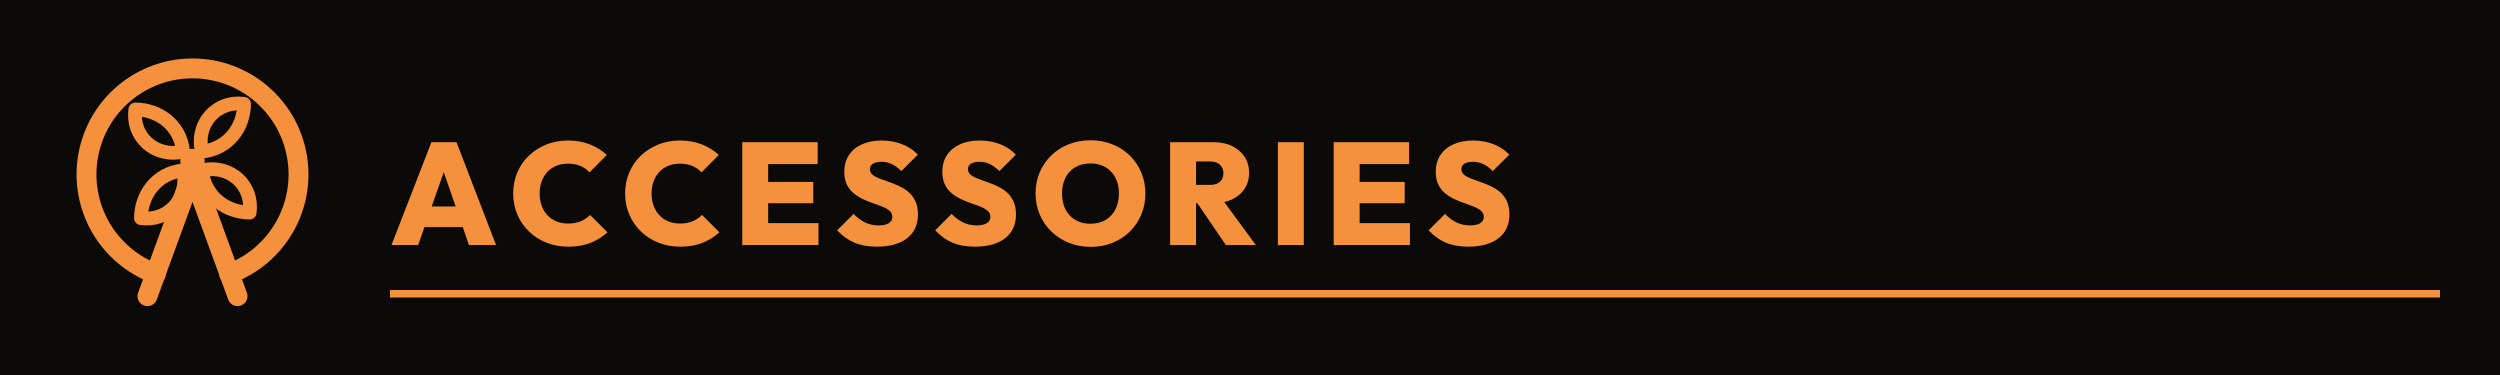
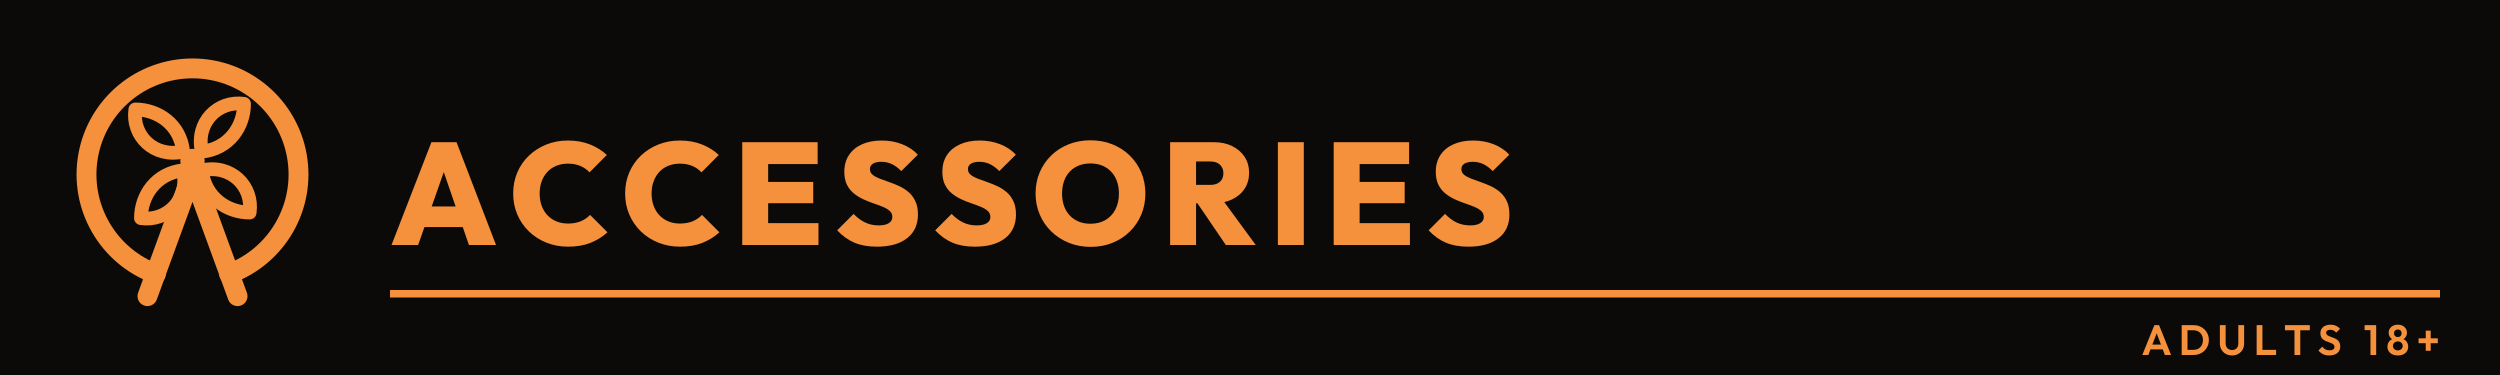
<svg xmlns="http://www.w3.org/2000/svg" viewBox="0 0 1000 150" width="1000mm" height="150mm" color="#f5913c">
  <rect width="1000" height="150" fill="#0c0a09" />
  <g transform="translate(24 22) scale(1.06)">
    <g fill="none" stroke="currentColor" stroke-linecap="round" stroke-linejoin="round">
      <path d="M 36.2 82.6 A 40 40 0 1 1 63.8 82.6" stroke-width="7.5" />
      <path d="M 33 91 L 50 44.5 L 67 91" stroke-width="7.5" />
      <g transform="translate(50 40)">
        <path d="M5 0 C 11 -9.5, 23 -9.5, 29 -1.5 C 23 4.5, 13 6.5, 5 0 Z" transform="rotate(-45)" stroke-width="5.2" />
        <path d="M5 0 C 11 -9.5, 23 -9.5, 29 -1.5 C 23 4.5, 13 6.5, 5 0 Z" transform="rotate(45)" stroke-width="5.2" />
        <path d="M5 0 C 11 -9.5, 23 -9.5, 29 -1.5 C 23 4.5, 13 6.5, 5 0 Z" transform="rotate(135)" stroke-width="5.2" />
        <path d="M5 0 C 11 -9.5, 23 -9.5, 29 -1.5 C 23 4.5, 13 6.5, 5 0 Z" transform="rotate(225)" stroke-width="5.2" />
        <circle r="4.6" fill="currentColor" stroke="none" />
      </g>
    </g>
  </g>
  <path d="M0.61 0 16.57 -41.12H26.61L42.41 0H31.57L19.66 -34.54H23.4L11.25 0ZM10.32 -7.18V-15.41H33.02V-7.18ZM71.27 0.67Q66.6 0.67 62.6 -0.93Q58.59 -2.52 55.59 -5.42Q52.59 -8.31 50.93 -12.19Q49.27 -16.08 49.27 -20.6Q49.27 -25.17 50.93 -29.04Q52.59 -32.9 55.57 -35.74Q58.55 -38.58 62.53 -40.19Q66.51 -41.79 71.18 -41.79Q76.02 -41.79 79.92 -40.25Q83.82 -38.72 86.74 -36.02L79.82 -29.06Q78.33 -30.68 76.18 -31.61Q74.04 -32.54 71.18 -32.54Q68.69 -32.54 66.61 -31.71Q64.53 -30.89 63.02 -29.31Q61.52 -27.74 60.69 -25.53Q59.86 -23.32 59.86 -20.6Q59.86 -17.85 60.69 -15.64Q61.52 -13.43 63.02 -11.85Q64.53 -10.28 66.61 -9.43Q68.69 -8.58 71.18 -8.58Q74.07 -8.58 76.26 -9.48Q78.45 -10.37 80.03 -12.04L86.99 -5.08Q83.98 -2.36 80.17 -0.85Q76.36 0.67 71.27 0.67ZM116.04 0.67Q111.37 0.67 107.37 -0.93Q103.37 -2.52 100.37 -5.42Q97.37 -8.31 95.71 -12.19Q94.05 -16.08 94.05 -20.6Q94.05 -25.17 95.71 -29.04Q97.37 -32.9 100.35 -35.74Q103.33 -38.58 107.31 -40.19Q111.29 -41.79 115.96 -41.79Q120.8 -41.79 124.7 -40.25Q128.6 -38.72 131.52 -36.02L124.6 -29.06Q123.11 -30.68 120.96 -31.61Q118.81 -32.54 115.96 -32.54Q113.46 -32.54 111.38 -31.71Q109.3 -30.89 107.8 -29.31Q106.3 -27.74 105.47 -25.53Q104.63 -23.32 104.63 -20.6Q104.63 -17.85 105.47 -15.64Q106.3 -13.43 107.8 -11.85Q109.3 -10.28 111.38 -9.43Q113.46 -8.58 115.96 -8.58Q118.84 -8.58 121.03 -9.48Q123.22 -10.37 124.8 -12.04L131.76 -5.08Q128.76 -2.36 124.95 -0.85Q121.13 0.67 116.04 0.67ZM140.9 0V-41.12H151.26V0ZM149.09 0V-8.74H171.39V0ZM149.09 -16.72V-25.23H169.29V-16.72ZM149.09 -32.38V-41.12H171.06V-32.38ZM194.74 0.67Q189.57 0.67 185.8 -0.92Q182.02 -2.51 178.87 -5.87L185.44 -12.44Q187.56 -10.22 190.01 -9.03Q192.46 -7.84 195.49 -7.84Q198.11 -7.84 199.53 -8.74Q200.94 -9.63 200.94 -11.19Q200.94 -12.66 199.9 -13.61Q198.85 -14.56 197.14 -15.27Q195.43 -15.98 193.37 -16.67Q191.31 -17.36 189.28 -18.31Q187.24 -19.26 185.53 -20.64Q183.82 -22.03 182.77 -24.12Q181.73 -26.22 181.73 -29.3Q181.73 -33.2 183.61 -36.01Q185.48 -38.82 188.85 -40.3Q192.21 -41.79 196.66 -41.79Q201.14 -41.79 204.91 -40.29Q208.68 -38.79 211.13 -36.13L204.52 -29.57Q202.65 -31.45 200.75 -32.36Q198.84 -33.28 196.53 -33.28Q194.43 -33.28 193.2 -32.54Q191.97 -31.8 191.97 -30.38Q191.97 -29 193.01 -28.13Q194.05 -27.26 195.76 -26.59Q197.48 -25.91 199.53 -25.22Q201.59 -24.52 203.63 -23.58Q205.67 -22.65 207.38 -21.2Q209.09 -19.75 210.13 -17.56Q211.18 -15.37 211.18 -12.21Q211.18 -6.1 206.84 -2.72Q202.51 0.67 194.74 0.67ZM233.94 0.67Q228.78 0.67 225 -0.92Q221.23 -2.51 218.08 -5.87L224.65 -12.44Q226.77 -10.22 229.22 -9.03Q231.67 -7.84 234.7 -7.84Q237.32 -7.84 238.74 -8.74Q240.15 -9.63 240.15 -11.19Q240.15 -12.66 239.11 -13.61Q238.06 -14.56 236.35 -15.27Q234.64 -15.98 232.58 -16.67Q230.52 -17.36 228.48 -18.31Q226.45 -19.26 224.74 -20.64Q223.02 -22.03 221.98 -24.12Q220.94 -26.22 220.94 -29.3Q220.94 -33.2 222.81 -36.01Q224.69 -38.82 228.06 -40.3Q231.42 -41.79 235.87 -41.79Q240.35 -41.79 244.12 -40.29Q247.89 -38.79 250.34 -36.13L243.73 -29.57Q241.86 -31.45 239.95 -32.36Q238.05 -33.28 235.74 -33.28Q233.64 -33.28 232.41 -32.54Q231.17 -31.8 231.17 -30.38Q231.17 -29 232.22 -28.13Q233.26 -27.26 234.97 -26.59Q236.68 -25.91 238.74 -25.22Q240.8 -24.52 242.84 -23.58Q244.88 -22.65 246.59 -21.2Q248.3 -19.75 249.34 -17.56Q250.39 -15.37 250.39 -12.21Q250.39 -6.1 246.05 -2.72Q241.72 0.67 233.94 0.67ZM280.3 0.75Q275.56 0.75 271.55 -0.87Q267.54 -2.49 264.55 -5.39Q261.55 -8.28 259.89 -12.19Q258.23 -16.1 258.23 -20.62Q258.23 -25.19 259.87 -29.04Q261.51 -32.9 264.47 -35.79Q267.44 -38.69 271.44 -40.28Q275.44 -41.88 280.18 -41.88Q284.93 -41.88 288.93 -40.28Q292.93 -38.69 295.9 -35.79Q298.87 -32.9 300.51 -29.01Q302.15 -25.13 302.15 -20.56Q302.15 -16.04 300.51 -12.15Q298.87 -8.27 295.91 -5.36Q292.94 -2.45 288.96 -0.85Q284.98 0.75 280.3 0.75ZM280.18 -8.5Q283.65 -8.5 286.21 -10Q288.77 -11.51 290.17 -14.25Q291.57 -16.98 291.57 -20.62Q291.57 -23.33 290.77 -25.53Q289.97 -27.74 288.46 -29.33Q286.96 -30.93 284.87 -31.78Q282.78 -32.62 280.18 -32.62Q276.73 -32.62 274.17 -31.15Q271.61 -29.67 270.21 -26.96Q268.82 -24.26 268.82 -20.62Q268.82 -17.86 269.61 -15.62Q270.41 -13.38 271.91 -11.8Q273.41 -10.21 275.51 -9.35Q277.6 -8.5 280.18 -8.5ZM320.25 -16.66V-24.04H328.08Q330.63 -24.04 331.99 -25.31Q333.36 -26.58 333.36 -28.72Q333.36 -30.8 332 -32.1Q330.64 -33.41 328.09 -33.41H320.25V-41.12H329.56Q333.73 -41.12 336.89 -39.56Q340.05 -38 341.84 -35.26Q343.64 -32.51 343.64 -28.88Q343.64 -25.22 341.82 -22.48Q340.01 -19.73 336.76 -18.2Q333.51 -16.66 329.12 -16.66ZM312.05 0V-41.12H322.42V0ZM334.33 0 322.34 -17.63 331.72 -19.89 346.3 0ZM355.15 0V-41.12H365.52V0ZM377.48 0V-41.12H387.85V0ZM385.67 0V-8.74H407.97V0ZM385.67 -16.72V-25.23H405.87V-16.72ZM385.67 -32.38V-41.12H407.64V-32.38ZM431.32 0.67Q426.16 0.67 422.38 -0.92Q418.6 -2.51 415.45 -5.87L422.02 -12.44Q424.14 -10.22 426.59 -9.03Q429.04 -7.84 432.07 -7.84Q434.7 -7.84 436.11 -8.74Q437.52 -9.63 437.52 -11.19Q437.52 -12.66 436.48 -13.61Q435.44 -14.56 433.72 -15.27Q432.01 -15.98 429.95 -16.67Q427.9 -17.36 425.86 -18.31Q423.82 -19.26 422.11 -20.64Q420.4 -22.03 419.35 -24.12Q418.31 -26.22 418.31 -29.3Q418.31 -33.2 420.19 -36.01Q422.07 -38.82 425.43 -40.3Q428.79 -41.79 433.25 -41.79Q437.73 -41.79 441.5 -40.29Q445.27 -38.79 447.72 -36.13L441.1 -29.57Q439.23 -31.45 437.33 -32.36Q435.42 -33.28 433.12 -33.28Q431.01 -33.28 429.78 -32.54Q428.55 -31.8 428.55 -30.38Q428.55 -29 429.59 -28.13Q430.64 -27.26 432.35 -26.59Q434.06 -25.91 436.12 -25.22Q438.18 -24.52 440.21 -23.58Q442.25 -22.65 443.96 -21.2Q445.67 -19.75 446.72 -17.56Q447.76 -15.37 447.76 -12.21Q447.76 -6.1 443.42 -2.72Q439.09 0.67 431.32 0.67Z" transform="translate(156.00 98.00)" fill="currentColor" />
  <rect x="156" y="116" width="820" height="3" fill="currentColor" />
+   <path d="M0.33 0 5.16 -11.95H7.04L11.83 0H9.36L5.66 -9.8H6.5L2.75 0ZM2.89 -2.23V-4.17H9.31V-2.23ZM17.67 0V-2.06H20.72Q21.88 -2.06 22.75 -2.54Q23.62 -3.03 24.1 -3.91Q24.58 -4.8 24.58 -5.99Q24.58 -7.17 24.09 -8.05Q23.6 -8.93 22.73 -9.41Q21.87 -9.89 20.72 -9.89H17.63V-11.95H20.76Q22.09 -11.95 23.22 -11.51Q24.34 -11.06 25.18 -10.26Q26.02 -9.45 26.49 -8.36Q26.95 -7.28 26.95 -5.98Q26.95 -4.69 26.49 -3.59Q26.02 -2.5 25.19 -1.69Q24.36 -0.89 23.23 -0.44Q22.1 0 20.8 0ZM16.09 0V-11.95H18.41V0ZM36.23 0.18Q34.82 0.18 33.72 -0.44Q32.62 -1.07 31.99 -2.15Q31.36 -3.24 31.36 -4.62V-11.95H33.67V-4.56Q33.67 -3.76 34.01 -3.18Q34.35 -2.6 34.93 -2.29Q35.51 -1.97 36.23 -1.97Q36.96 -1.97 37.52 -2.28Q38.09 -2.6 38.42 -3.18Q38.74 -3.76 38.74 -4.54V-11.95H41.06V-4.6Q41.06 -3.22 40.44 -2.14Q39.82 -1.07 38.73 -0.44Q37.65 0.18 36.23 0.18ZM46.07 0V-11.95H48.38V0ZM47.77 0V-2.06H53.85V0ZM61.2 0V-11.7H63.52V0ZM57.39 -9.89V-11.95H67.34V-9.89ZM75.11 0.18Q73.67 0.18 72.64 -0.32Q71.62 -0.81 70.79 -1.8L72.31 -3.32Q72.85 -2.63 73.54 -2.25Q74.23 -1.87 75.23 -1.87Q76.15 -1.87 76.68 -2.22Q77.21 -2.58 77.21 -3.21Q77.21 -3.75 76.9 -4.09Q76.59 -4.44 76.09 -4.67Q75.59 -4.9 74.99 -5.1Q74.38 -5.3 73.78 -5.56Q73.18 -5.81 72.68 -6.2Q72.18 -6.58 71.87 -7.18Q71.57 -7.79 71.57 -8.7Q71.57 -9.78 72.09 -10.55Q72.62 -11.32 73.54 -11.72Q74.46 -12.13 75.62 -12.13Q76.84 -12.13 77.83 -11.68Q78.81 -11.22 79.44 -10.49L77.91 -8.96Q77.38 -9.53 76.83 -9.81Q76.27 -10.09 75.57 -10.09Q74.78 -10.09 74.32 -9.78Q73.87 -9.46 73.87 -8.9Q73.87 -8.4 74.18 -8.09Q74.48 -7.79 74.98 -7.57Q75.48 -7.35 76.09 -7.14Q76.69 -6.94 77.29 -6.68Q77.89 -6.42 78.4 -6.01Q78.9 -5.6 79.2 -4.97Q79.51 -4.33 79.51 -3.39Q79.51 -1.73 78.33 -0.78Q77.15 0.18 75.11 0.18ZM91.6 0V-11.95H93.88V0ZM89.25 -9.94V-11.95H93.71V-9.94ZM102.54 0.18Q101.27 0.18 100.34 -0.27Q99.41 -0.72 98.9 -1.51Q98.38 -2.31 98.38 -3.32Q98.38 -4.14 98.7 -4.82Q99.02 -5.5 99.62 -5.97Q100.23 -6.43 101.04 -6.62L100.99 -6.07Q100.31 -6.24 99.84 -6.67Q99.37 -7.09 99.12 -7.68Q98.88 -8.26 98.88 -8.9Q98.88 -9.85 99.35 -10.58Q99.82 -11.31 100.65 -11.73Q101.48 -12.14 102.54 -12.14Q103.61 -12.14 104.43 -11.73Q105.25 -11.31 105.72 -10.58Q106.19 -9.85 106.19 -8.9Q106.19 -8.26 105.94 -7.68Q105.7 -7.09 105.24 -6.67Q104.77 -6.24 104.08 -6.07L104.02 -6.62Q104.86 -6.43 105.45 -5.97Q106.05 -5.5 106.37 -4.82Q106.69 -4.14 106.69 -3.32Q106.69 -2.31 106.18 -1.51Q105.67 -0.72 104.73 -0.27Q103.8 0.18 102.54 0.18ZM102.54 -1.84Q103.11 -1.84 103.54 -2.08Q103.98 -2.31 104.23 -2.72Q104.49 -3.12 104.49 -3.64Q104.49 -4.17 104.23 -4.56Q103.98 -4.96 103.54 -5.19Q103.11 -5.43 102.54 -5.43Q101.97 -5.43 101.53 -5.19Q101.09 -4.96 100.84 -4.56Q100.58 -4.17 100.58 -3.64Q100.58 -3.12 100.84 -2.72Q101.09 -2.31 101.53 -2.08Q101.97 -1.84 102.54 -1.84ZM102.54 -7.17Q103.21 -7.17 103.63 -7.59Q104.06 -8.02 104.06 -8.69Q104.06 -9.36 103.63 -9.78Q103.21 -10.21 102.54 -10.21Q101.88 -10.21 101.44 -9.79Q101.01 -9.37 101.01 -8.7Q101.01 -8.03 101.44 -7.6Q101.88 -7.17 102.54 -7.17ZM110.84 -4.73V-6.66H118.54V-4.73ZM113.71 -9.73H115.69V-1.67H113.71Z" transform="translate(856.59 142.00)" fill="currentColor" />
</svg>
